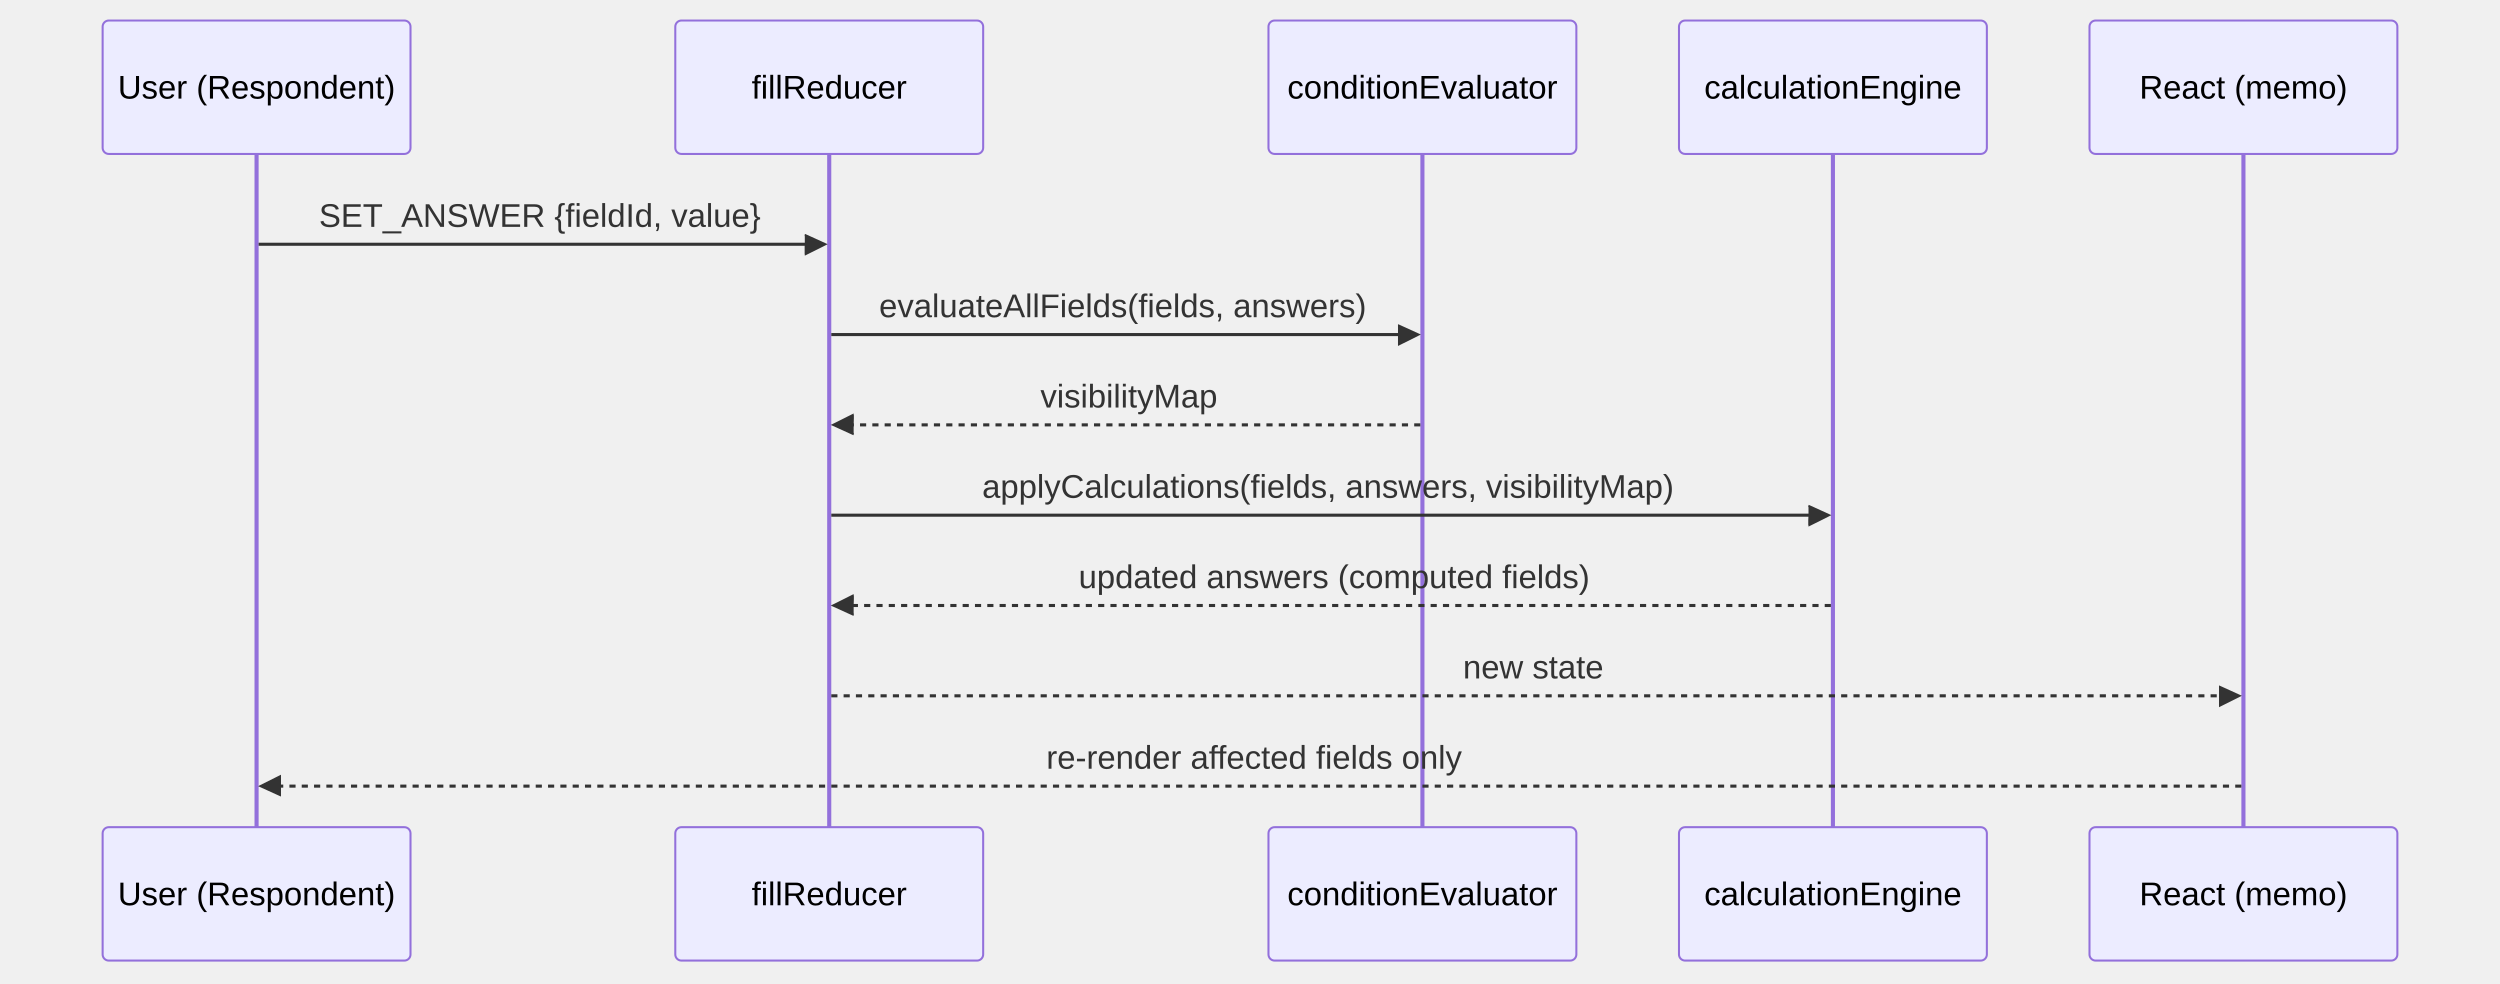
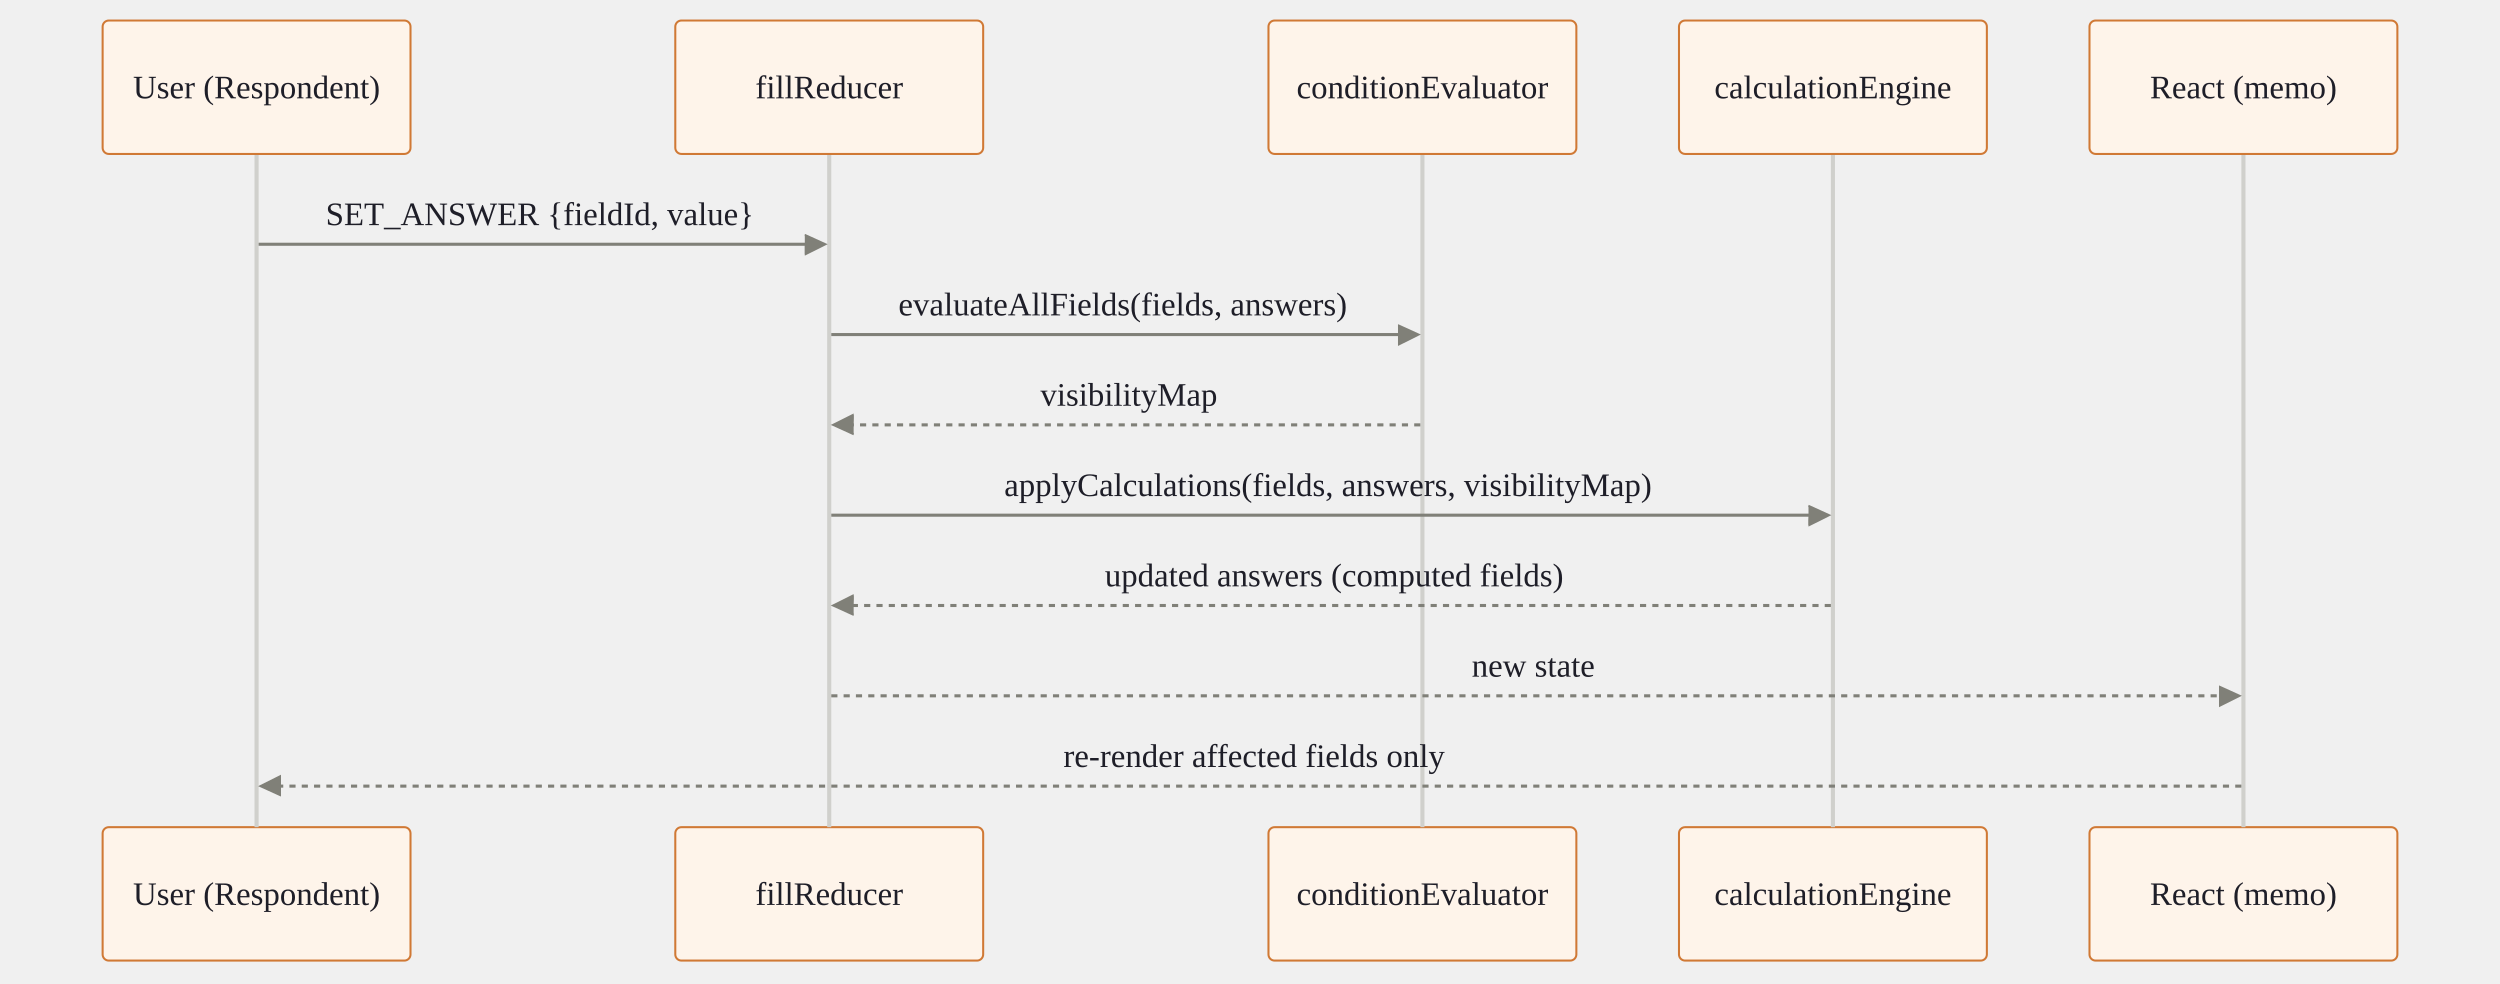
<svg xmlns="http://www.w3.org/2000/svg" id="my-svg" width="100%" style="max-width: 1218px; background-color: white;" viewBox="-50 -10 1218 479" role="graphics-document document" aria-roledescription="sequence">
  <g>
    <rect x="968" y="393" fill="#eaeaea" stroke="#666" width="150" height="65" name="React" rx="3" ry="3" class="actor actor-bottom" />
    <text x="1043" y="425.5" dominant-baseline="central" alignment-baseline="central" class="actor actor-box" style="text-anchor: middle; font-size: 16px; font-weight: 400;">
      <tspan x="1043" dy="0">React (memo)</tspan>
    </text>
  </g>
  <g>
    <rect x="768" y="393" fill="#eaeaea" stroke="#666" width="150" height="65" name="CA" rx="3" ry="3" class="actor actor-bottom" />
    <text x="843" y="425.5" dominant-baseline="central" alignment-baseline="central" class="actor actor-box" style="text-anchor: middle; font-size: 16px; font-weight: 400;">
      <tspan x="843" dy="0">calculationEngine</tspan>
    </text>
  </g>
  <g>
    <rect x="568" y="393" fill="#eaeaea" stroke="#666" width="150" height="65" name="CE" rx="3" ry="3" class="actor actor-bottom" />
    <text x="643" y="425.5" dominant-baseline="central" alignment-baseline="central" class="actor actor-box" style="text-anchor: middle; font-size: 16px; font-weight: 400;">
      <tspan x="643" dy="0">conditionEvaluator</tspan>
    </text>
  </g>
  <g>
    <rect x="279" y="393" fill="#eaeaea" stroke="#666" width="150" height="65" name="FR" rx="3" ry="3" class="actor actor-bottom" />
    <text x="354" y="425.5" dominant-baseline="central" alignment-baseline="central" class="actor actor-box" style="text-anchor: middle; font-size: 16px; font-weight: 400;">
      <tspan x="354" dy="0">fillReducer</tspan>
    </text>
  </g>
  <g>
    <rect x="0" y="393" fill="#eaeaea" stroke="#666" width="150" height="65" name="U" rx="3" ry="3" class="actor actor-bottom" />
    <text x="75" y="425.5" dominant-baseline="central" alignment-baseline="central" class="actor actor-box" style="text-anchor: middle; font-size: 16px; font-weight: 400;">
      <tspan x="75" dy="0">User (Respondent)</tspan>
    </text>
  </g>
  <g>
    <line id="actor4" x1="1043" y1="65" x2="1043" y2="393" class="actor-line 200" stroke-width="0.5px" stroke="#999" name="React" data-et="life-line" data-id="React" />
    <g id="root-4" data-et="participant" data-type="participant" data-id="React">
      <rect x="968" y="0" fill="#eaeaea" stroke="#666" width="150" height="65" name="React" rx="3" ry="3" class="actor actor-top" />
      <text x="1043" y="32.5" dominant-baseline="central" alignment-baseline="central" class="actor actor-box" style="text-anchor: middle; font-size: 16px; font-weight: 400;">
        <tspan x="1043" dy="0">React (memo)</tspan>
      </text>
    </g>
  </g>
  <g>
    <line id="actor3" x1="843" y1="65" x2="843" y2="393" class="actor-line 200" stroke-width="0.5px" stroke="#999" name="CA" data-et="life-line" data-id="CA" />
    <g id="root-3" data-et="participant" data-type="participant" data-id="CA">
      <rect x="768" y="0" fill="#eaeaea" stroke="#666" width="150" height="65" name="CA" rx="3" ry="3" class="actor actor-top" />
      <text x="843" y="32.5" dominant-baseline="central" alignment-baseline="central" class="actor actor-box" style="text-anchor: middle; font-size: 16px; font-weight: 400;">
        <tspan x="843" dy="0">calculationEngine</tspan>
      </text>
    </g>
  </g>
  <g>
    <line id="actor2" x1="643" y1="65" x2="643" y2="393" class="actor-line 200" stroke-width="0.5px" stroke="#999" name="CE" data-et="life-line" data-id="CE" />
    <g id="root-2" data-et="participant" data-type="participant" data-id="CE">
      <rect x="568" y="0" fill="#eaeaea" stroke="#666" width="150" height="65" name="CE" rx="3" ry="3" class="actor actor-top" />
      <text x="643" y="32.5" dominant-baseline="central" alignment-baseline="central" class="actor actor-box" style="text-anchor: middle; font-size: 16px; font-weight: 400;">
        <tspan x="643" dy="0">conditionEvaluator</tspan>
      </text>
    </g>
  </g>
  <g>
    <line id="actor1" x1="354" y1="65" x2="354" y2="393" class="actor-line 200" stroke-width="0.5px" stroke="#999" name="FR" data-et="life-line" data-id="FR" />
    <g id="root-1" data-et="participant" data-type="participant" data-id="FR">
      <rect x="279" y="0" fill="#eaeaea" stroke="#666" width="150" height="65" name="FR" rx="3" ry="3" class="actor actor-top" />
      <text x="354" y="32.5" dominant-baseline="central" alignment-baseline="central" class="actor actor-box" style="text-anchor: middle; font-size: 16px; font-weight: 400;">
        <tspan x="354" dy="0">fillReducer</tspan>
      </text>
    </g>
  </g>
  <g>
    <line id="actor0" x1="75" y1="65" x2="75" y2="393" class="actor-line 200" stroke-width="0.5px" stroke="#999" name="U" data-et="life-line" data-id="U" />
    <g id="root-0" data-et="participant" data-type="participant" data-id="U">
      <rect x="0" y="0" fill="#eaeaea" stroke="#666" width="150" height="65" name="U" rx="3" ry="3" class="actor actor-top" />
      <text x="75" y="32.5" dominant-baseline="central" alignment-baseline="central" class="actor actor-box" style="text-anchor: middle; font-size: 16px; font-weight: 400;">
        <tspan x="75" dy="0">User (Respondent)</tspan>
      </text>
    </g>
  </g>
-   <style>#my-svg{font-family:"trebuchet ms",verdana,arial,sans-serif;font-size:16px;fill:#333;}@keyframes edge-animation-frame{from{stroke-dashoffset:0;}}@keyframes dash{to{stroke-dashoffset:0;}}#my-svg .edge-animation-slow{stroke-dasharray:9,5!important;stroke-dashoffset:900;animation:dash 50s linear infinite;stroke-linecap:round;}#my-svg .edge-animation-fast{stroke-dasharray:9,5!important;stroke-dashoffset:900;animation:dash 20s linear infinite;stroke-linecap:round;}#my-svg .error-icon{fill:#552222;}#my-svg .error-text{fill:#552222;stroke:#552222;}#my-svg .edge-thickness-normal{stroke-width:1px;}#my-svg .edge-thickness-thick{stroke-width:3.5px;}#my-svg .edge-pattern-solid{stroke-dasharray:0;}#my-svg .edge-thickness-invisible{stroke-width:0;fill:none;}#my-svg .edge-pattern-dashed{stroke-dasharray:3;}#my-svg .edge-pattern-dotted{stroke-dasharray:2;}#my-svg .marker{fill:#333333;stroke:#333333;}#my-svg .marker.cross{stroke:#333333;}#my-svg svg{font-family:"trebuchet ms",verdana,arial,sans-serif;font-size:16px;}#my-svg p{margin:0;}#my-svg .actor{stroke:#9370DB;fill:#ECECFF;stroke-width:1;}#my-svg rect.actor.outer-path[data-look="neo"]{filter:drop-shadow(1px 2px 2px rgba(185, 185, 185, 1));}#my-svg rect.note[data-look="neo"]{stroke:#aaaa33;fill:#fff5ad;filter:drop-shadow(1px 2px 2px rgba(185, 185, 185, 1));}#my-svg text.actor&gt;tspan{fill:black;stroke:none;}#my-svg .actor-line{stroke:#9370DB;}#my-svg .innerArc{stroke-width:1.5;stroke-dasharray:none;}#my-svg .messageLine0{stroke-width:1.5;stroke-dasharray:none;stroke:#333;}#my-svg .messageLine1{stroke-width:1.5;stroke-dasharray:2,2;stroke:#333;}#my-svg [id$="-arrowhead"] path{fill:#333;stroke:#333;}#my-svg .sequenceNumber{fill:white;}#my-svg [id$="-sequencenumber"]{fill:#333;}#my-svg [id$="-crosshead"] path{fill:#333;stroke:#333;}#my-svg .messageText{fill:#333;stroke:none;}#my-svg .labelBox{stroke:#9370DB;fill:#ECECFF;filter:none;}#my-svg .labelText,#my-svg .labelText&gt;tspan{fill:black;stroke:none;}#my-svg .loopText,#my-svg .loopText&gt;tspan{fill:black;stroke:none;}#my-svg .sectionTitle,#my-svg .sectionTitle&gt;tspan{fill:black;stroke:none;}#my-svg .loopLine{stroke-width:2px;stroke-dasharray:2,2;stroke:#9370DB;fill:#9370DB;}#my-svg .note{stroke:#aaaa33;fill:#fff5ad;}#my-svg .noteText,#my-svg .noteText&gt;tspan{fill:black;stroke:none;font-weight:normal;}#my-svg .activation0{fill:#f4f4f4;stroke:#666;}#my-svg .activation1{fill:#f4f4f4;stroke:#666;}#my-svg .activation2{fill:#f4f4f4;stroke:#666;}#my-svg .actorPopupMenu{position:absolute;}#my-svg .actorPopupMenuPanel{position:absolute;fill:#ECECFF;box-shadow:0px 8px 16px 0px rgba(0,0,0,0.2);filter:drop-shadow(3px 5px 2px rgb(0 0 0 / 0.4));}#my-svg .actor-man circle,#my-svg line{fill:#ECECFF;stroke-width:2px;}#my-svg g rect.rect{filter:drop-shadow(1px 2px 2px rgba(185, 185, 185, 1));stroke:#9370DB;}#my-svg .node .neo-node{stroke:#9370DB;}#my-svg [data-look="neo"].node rect,#my-svg [data-look="neo"].cluster rect,#my-svg [data-look="neo"].node polygon{stroke:#9370DB;filter:drop-shadow(1px 2px 2px rgba(185, 185, 185, 1));}#my-svg [data-look="neo"].node path{stroke:#9370DB;stroke-width:1px;}#my-svg [data-look="neo"].node .outer-path{filter:drop-shadow(1px 2px 2px rgba(185, 185, 185, 1));}#my-svg [data-look="neo"].node .neo-line path{stroke:#9370DB;filter:none;}#my-svg [data-look="neo"].node circle{stroke:#9370DB;filter:drop-shadow(1px 2px 2px rgba(185, 185, 185, 1));}#my-svg [data-look="neo"].node circle .state-start{fill:#000000;}#my-svg [data-look="neo"].icon-shape .icon{fill:#9370DB;filter:drop-shadow(1px 2px 2px rgba(185, 185, 185, 1));}#my-svg [data-look="neo"].icon-shape .icon-neo path{stroke:#9370DB;filter:drop-shadow(1px 2px 2px rgba(185, 185, 185, 1));}#my-svg :root{--mermaid-font-family:"trebuchet ms",verdana,arial,sans-serif;}</style>
+   <style>#my-svg{font-size:13px;fill:#1e1e28;}@keyframes edge-animation-frame{from{stroke-dashoffset:0;}}@keyframes dash{to{stroke-dashoffset:0;}}#my-svg .edge-animation-slow{stroke-dasharray:9,5!important;stroke-dashoffset:900;animation:dash 50s linear infinite;stroke-linecap:round;}#my-svg .edge-animation-fast{stroke-dasharray:9,5!important;stroke-dashoffset:900;animation:dash 20s linear infinite;stroke-linecap:round;}#my-svg .error-icon{fill:hsl(210, 90.909%, 100%);}#my-svg .error-text{fill:#000000;stroke:#000000;}#my-svg .edge-thickness-normal{stroke-width:1px;}#my-svg .edge-thickness-thick{stroke-width:3.5px;}#my-svg .edge-pattern-solid{stroke-dasharray:0;}#my-svg .edge-thickness-invisible{stroke-width:0;fill:none;}#my-svg .edge-pattern-dashed{stroke-dasharray:3;}#my-svg .edge-pattern-dotted{stroke-dasharray:2;}#my-svg .marker{fill:#050507;stroke:#050507;}#my-svg .marker.cross{stroke:#050507;}#my-svg svg{font-size:13px;}#my-svg p{margin:0;}#my-svg .actor{stroke:#d07935;fill:#fef4ea;stroke-width:1;}#my-svg rect.actor.outer-path[data-look="neo"]{filter:drop-shadow( 1px 2px 2px rgba(185,185,185,1));}#my-svg rect.note[data-look="neo"]{stroke:#ca9a2a;fill:#fef9e8;filter:drop-shadow( 1px 2px 2px rgba(185,185,185,1));}#my-svg text.actor&gt;tspan{fill:#1e1e28;stroke:none;}#my-svg .actor-line{stroke:#d0d0cc;}#my-svg .innerArc{stroke-width:1.5;stroke-dasharray:none;}#my-svg .messageLine0{stroke-width:1.5;stroke-dasharray:none;stroke:#808078;}#my-svg .messageLine1{stroke-width:1.5;stroke-dasharray:2,2;stroke:#808078;}#my-svg [id$="-arrowhead"] path{fill:#808078;stroke:#808078;}#my-svg .sequenceNumber{fill:#fafaf8;}#my-svg [id$="-sequencenumber"]{fill:#808078;}#my-svg [id$="-crosshead"] path{fill:#808078;stroke:#808078;}#my-svg .messageText{fill:#1e1e28;stroke:none;}#my-svg .labelBox{stroke:#d0d0cc;fill:#f7f7f5;filter:none;}#my-svg .labelText,#my-svg .labelText&gt;tspan{fill:#1e1e28;stroke:none;}#my-svg .loopText,#my-svg .loopText&gt;tspan{fill:#1e1e28;stroke:none;}#my-svg .sectionTitle,#my-svg .sectionTitle&gt;tspan{fill:#1e1e28;stroke:none;}#my-svg .loopLine{stroke-width:2px;stroke-dasharray:2,2;stroke:#d0d0cc;fill:#d0d0cc;}#my-svg .note{stroke:#ca9a2a;fill:#fef9e8;}#my-svg .noteText,#my-svg .noteText&gt;tspan{fill:#333;stroke:none;font-weight:normal;}#my-svg .activation0{fill:#fde8d0;stroke:#d07935;}#my-svg .activation1{fill:#fde8d0;stroke:#d07935;}#my-svg .activation2{fill:#fde8d0;stroke:#d07935;}#my-svg .actorPopupMenu{position:absolute;}#my-svg .actorPopupMenuPanel{position:absolute;fill:#fef4ea;box-shadow:0px 8px 16px 0px rgba(0,0,0,0.2);filter:drop-shadow(3px 5px 2px rgb(0 0 0 / 0.4));}#my-svg .actor-man circle,#my-svg line{fill:#fef4ea;stroke-width:2px;}#my-svg g rect.rect{filter:drop-shadow( 1px 2px 2px rgba(185,185,185,1));stroke:#d07935;}#my-svg .node .neo-node{stroke:#d07935;}#my-svg [data-look="neo"].node rect,#my-svg [data-look="neo"].cluster rect,#my-svg [data-look="neo"].node polygon{stroke:url(#my-svg-gradient);filter:drop-shadow( 1px 2px 2px rgba(185,185,185,1));}#my-svg [data-look="neo"].node path{stroke:url(#my-svg-gradient);stroke-width:1px;}#my-svg [data-look="neo"].node .outer-path{filter:drop-shadow( 1px 2px 2px rgba(185,185,185,1));}#my-svg [data-look="neo"].node .neo-line path{stroke:#d07935;filter:none;}#my-svg [data-look="neo"].node circle{stroke:url(#my-svg-gradient);filter:drop-shadow( 1px 2px 2px rgba(185,185,185,1));}#my-svg [data-look="neo"].node circle .state-start{fill:#000000;}#my-svg [data-look="neo"].icon-shape .icon{fill:url(#my-svg-gradient);filter:drop-shadow( 1px 2px 2px rgba(185,185,185,1));}#my-svg [data-look="neo"].icon-shape .icon-neo path{stroke:url(#my-svg-gradient);filter:drop-shadow( 1px 2px 2px rgba(185,185,185,1));}#my-svg :root{--mermaid-font-family:"trebuchet ms",verdana,arial,sans-serif;}</style>
  <g />
  <defs>
    <symbol id="my-svg-computer" width="24" height="24">
      <path transform="scale(.5)" d="M2 2v13h20v-13h-20zm18 11h-16v-9h16v9zm-10.228 6l.466-1h3.524l.467 1h-4.457zm14.228 3h-24l2-6h2.104l-1.33 4h18.45l-1.297-4h2.073l2 6zm-5-10h-14v-7h14v7z" />
    </symbol>
  </defs>
  <defs>
    <symbol id="my-svg-database" fill-rule="evenodd" clip-rule="evenodd">
      <path transform="scale(.5)" d="M12.258.001l.256.004.255.005.253.008.251.01.249.012.247.015.246.016.242.019.241.02.239.023.236.024.233.027.231.028.229.031.225.032.223.034.22.036.217.038.214.04.211.041.208.043.205.045.201.046.198.048.194.05.191.051.187.053.183.054.18.056.175.057.172.059.168.06.163.061.16.063.155.064.15.066.074.033.073.033.071.034.07.034.069.035.068.035.067.035.066.035.064.036.064.036.062.036.06.036.06.037.058.037.058.037.055.038.055.038.053.038.052.038.051.039.05.039.048.039.047.039.045.04.044.04.043.04.041.04.04.041.039.041.037.041.036.041.034.041.033.042.032.042.03.042.029.042.027.042.026.043.024.043.023.043.021.043.02.043.018.044.017.043.015.044.013.044.012.044.011.045.009.044.007.045.006.045.004.045.002.045.001.045v17l-.001.045-.002.045-.004.045-.006.045-.007.045-.009.044-.011.045-.012.044-.013.044-.015.044-.017.043-.018.044-.02.043-.021.043-.023.043-.024.043-.026.043-.027.042-.029.042-.03.042-.032.042-.033.042-.034.041-.036.041-.037.041-.039.041-.04.041-.041.04-.043.04-.044.04-.045.04-.047.039-.048.039-.05.039-.051.039-.052.038-.053.038-.055.038-.055.038-.058.037-.058.037-.06.037-.06.036-.062.036-.064.036-.064.036-.066.035-.067.035-.068.035-.069.035-.07.034-.071.034-.073.033-.074.033-.15.066-.155.064-.16.063-.163.061-.168.06-.172.059-.175.057-.18.056-.183.054-.187.053-.191.051-.194.05-.198.048-.201.046-.205.045-.208.043-.211.041-.214.04-.217.038-.22.036-.223.034-.225.032-.229.031-.231.028-.233.027-.236.024-.239.023-.241.02-.242.019-.246.016-.247.015-.249.012-.251.01-.253.008-.255.005-.256.004-.258.001-.258-.001-.256-.004-.255-.005-.253-.008-.251-.01-.249-.012-.247-.015-.245-.016-.243-.019-.241-.02-.238-.023-.236-.024-.234-.027-.231-.028-.228-.031-.226-.032-.223-.034-.22-.036-.217-.038-.214-.04-.211-.041-.208-.043-.204-.045-.201-.046-.198-.048-.195-.05-.19-.051-.187-.053-.184-.054-.179-.056-.176-.057-.172-.059-.167-.06-.164-.061-.159-.063-.155-.064-.151-.066-.074-.033-.072-.033-.072-.034-.07-.034-.069-.035-.068-.035-.067-.035-.066-.035-.064-.036-.063-.036-.062-.036-.061-.036-.06-.037-.058-.037-.057-.037-.056-.038-.055-.038-.053-.038-.052-.038-.051-.039-.049-.039-.049-.039-.046-.039-.046-.04-.044-.04-.043-.04-.041-.04-.04-.041-.039-.041-.037-.041-.036-.041-.034-.041-.033-.042-.032-.042-.03-.042-.029-.042-.027-.042-.026-.043-.024-.043-.023-.043-.021-.043-.02-.043-.018-.044-.017-.043-.015-.044-.013-.044-.012-.044-.011-.045-.009-.044-.007-.045-.006-.045-.004-.045-.002-.045-.001-.045v-17l.001-.045.002-.045.004-.045.006-.045.007-.045.009-.044.011-.045.012-.044.013-.044.015-.044.017-.043.018-.044.02-.043.021-.043.023-.043.024-.043.026-.043.027-.042.029-.042.03-.042.032-.042.033-.042.034-.041.036-.041.037-.041.039-.041.04-.041.041-.04.043-.04.044-.04.046-.04.046-.039.049-.039.049-.039.051-.039.052-.038.053-.038.055-.038.056-.038.057-.037.058-.037.06-.037.061-.036.062-.036.063-.036.064-.036.066-.035.067-.035.068-.035.069-.035.07-.034.072-.034.072-.033.074-.033.151-.066.155-.064.159-.063.164-.061.167-.06.172-.059.176-.057.179-.056.184-.054.187-.053.19-.051.195-.05.198-.048.201-.046.204-.045.208-.043.211-.041.214-.04.217-.038.22-.036.223-.034.226-.032.228-.031.231-.028.234-.027.236-.024.238-.023.241-.02.243-.019.245-.016.247-.015.249-.012.251-.01.253-.008.255-.005.256-.004.258-.001.258.001zm-9.258 20.499v.01l.001.021.003.021.004.022.005.021.006.022.007.022.009.023.01.022.011.023.012.023.013.023.015.023.016.024.017.023.018.024.019.024.021.024.022.025.023.024.024.025.052.049.056.05.061.051.066.051.07.051.075.051.079.052.084.052.088.052.092.052.097.052.102.051.105.052.11.052.114.051.119.051.123.051.127.05.131.05.135.05.139.048.144.049.147.047.152.047.155.047.16.045.163.045.167.043.171.043.176.041.178.041.183.039.187.039.19.037.194.035.197.035.202.033.204.031.209.03.212.029.216.027.219.025.222.024.226.021.23.02.233.018.236.016.24.015.243.012.246.01.249.008.253.005.256.004.259.001.26-.001.257-.004.254-.005.25-.008.247-.011.244-.012.241-.014.237-.016.233-.018.231-.021.226-.021.224-.024.22-.026.216-.027.212-.028.21-.031.205-.031.202-.034.198-.034.194-.036.191-.037.187-.039.183-.04.179-.04.175-.042.172-.043.168-.044.163-.045.16-.046.155-.046.152-.047.148-.048.143-.049.139-.049.136-.05.131-.05.126-.05.123-.051.118-.052.114-.051.11-.052.106-.052.101-.052.096-.052.092-.052.088-.053.083-.051.079-.052.074-.052.07-.051.065-.051.06-.051.056-.05.051-.05.023-.024.023-.025.021-.024.02-.024.019-.024.018-.024.017-.024.015-.023.014-.024.013-.023.012-.023.01-.023.01-.022.008-.022.006-.022.006-.022.004-.022.004-.021.001-.021.001-.021v-4.127l-.077.055-.08.053-.083.054-.085.053-.087.052-.09.052-.093.051-.095.05-.097.05-.1.049-.102.049-.105.048-.106.047-.109.047-.111.046-.114.045-.115.045-.118.044-.12.043-.122.042-.124.042-.126.041-.128.04-.13.04-.132.038-.134.038-.135.037-.138.037-.139.035-.142.035-.143.034-.144.033-.147.032-.148.031-.15.03-.151.03-.153.029-.154.027-.156.027-.158.026-.159.025-.161.024-.162.023-.163.022-.165.021-.166.02-.167.019-.169.018-.169.017-.171.016-.173.015-.173.014-.175.013-.175.012-.177.011-.178.01-.179.008-.179.008-.181.006-.182.005-.182.004-.184.003-.184.002h-.37l-.184-.002-.184-.003-.182-.004-.182-.005-.181-.006-.179-.008-.179-.008-.178-.01-.176-.011-.176-.012-.175-.013-.173-.014-.172-.015-.171-.016-.17-.017-.169-.018-.167-.019-.166-.02-.165-.021-.163-.022-.162-.023-.161-.024-.159-.025-.157-.026-.156-.027-.155-.027-.153-.029-.151-.03-.15-.03-.148-.031-.146-.032-.145-.033-.143-.034-.141-.035-.14-.035-.137-.037-.136-.037-.134-.038-.132-.038-.13-.04-.128-.04-.126-.041-.124-.042-.122-.042-.12-.044-.117-.043-.116-.045-.113-.045-.112-.046-.109-.047-.106-.047-.105-.048-.102-.049-.1-.049-.097-.05-.095-.05-.093-.052-.09-.051-.087-.052-.085-.053-.083-.054-.08-.054-.077-.054v4.127zm0-5.654v.011l.001.021.003.021.004.021.005.022.006.022.007.022.009.022.01.022.011.023.012.023.013.023.015.024.016.023.017.024.018.024.019.024.021.024.022.024.023.025.024.024.052.05.056.05.061.05.066.051.07.051.075.052.079.051.084.052.088.052.092.052.097.052.102.052.105.052.11.051.114.051.119.052.123.05.127.051.131.05.135.049.139.049.144.048.147.048.152.047.155.046.16.045.163.045.167.044.171.042.176.042.178.04.183.04.187.038.19.037.194.036.197.034.202.033.204.032.209.03.212.028.216.027.219.025.222.024.226.022.23.02.233.018.236.016.24.014.243.012.246.01.249.008.253.006.256.003.259.001.26-.001.257-.003.254-.006.25-.008.247-.01.244-.012.241-.015.237-.016.233-.018.231-.02.226-.022.224-.024.22-.025.216-.027.212-.029.21-.03.205-.032.202-.033.198-.035.194-.036.191-.037.187-.039.183-.039.179-.041.175-.042.172-.043.168-.044.163-.045.16-.045.155-.047.152-.047.148-.048.143-.048.139-.05.136-.049.131-.05.126-.051.123-.051.118-.051.114-.052.11-.052.106-.052.101-.052.096-.052.092-.052.088-.052.083-.052.079-.052.074-.051.07-.052.065-.051.06-.05.056-.051.051-.049.023-.025.023-.024.021-.025.02-.024.019-.024.018-.024.017-.024.015-.023.014-.023.013-.024.012-.022.01-.023.01-.023.008-.022.006-.022.006-.022.004-.021.004-.022.001-.021.001-.021v-4.139l-.077.054-.08.054-.083.054-.085.052-.087.053-.09.051-.093.051-.095.051-.097.05-.1.049-.102.049-.105.048-.106.047-.109.047-.111.046-.114.045-.115.044-.118.044-.12.044-.122.042-.124.042-.126.041-.128.04-.13.039-.132.039-.134.038-.135.037-.138.036-.139.036-.142.035-.143.033-.144.033-.147.033-.148.031-.15.03-.151.03-.153.028-.154.028-.156.027-.158.026-.159.025-.161.024-.162.023-.163.022-.165.021-.166.02-.167.019-.169.018-.169.017-.171.016-.173.015-.173.014-.175.013-.175.012-.177.011-.178.009-.179.009-.179.007-.181.007-.182.005-.182.004-.184.003-.184.002h-.37l-.184-.002-.184-.003-.182-.004-.182-.005-.181-.007-.179-.007-.179-.009-.178-.009-.176-.011-.176-.012-.175-.013-.173-.014-.172-.015-.171-.016-.17-.017-.169-.018-.167-.019-.166-.02-.165-.021-.163-.022-.162-.023-.161-.024-.159-.025-.157-.026-.156-.027-.155-.028-.153-.028-.151-.03-.15-.03-.148-.031-.146-.033-.145-.033-.143-.033-.141-.035-.14-.036-.137-.036-.136-.037-.134-.038-.132-.039-.13-.039-.128-.04-.126-.041-.124-.042-.122-.043-.12-.043-.117-.044-.116-.044-.113-.046-.112-.046-.109-.046-.106-.047-.105-.048-.102-.049-.1-.049-.097-.05-.095-.051-.093-.051-.09-.051-.087-.053-.085-.052-.083-.054-.08-.054-.077-.054v4.139zm0-5.666v.011l.001.02.003.022.004.021.005.022.006.021.007.022.009.023.01.022.011.023.012.023.013.023.015.023.016.024.017.024.018.023.019.024.021.025.022.024.023.024.024.025.052.05.056.05.061.05.066.051.07.051.075.052.079.051.084.052.088.052.092.052.097.052.102.052.105.051.11.052.114.051.119.051.123.051.127.05.131.05.135.05.139.049.144.048.147.048.152.047.155.046.16.045.163.045.167.043.171.043.176.042.178.04.183.04.187.038.19.037.194.036.197.034.202.033.204.032.209.03.212.028.216.027.219.025.222.024.226.021.23.02.233.018.236.017.24.014.243.012.246.01.249.008.253.006.256.003.259.001.26-.001.257-.003.254-.006.25-.008.247-.01.244-.013.241-.014.237-.016.233-.018.231-.02.226-.022.224-.024.22-.025.216-.027.212-.029.21-.03.205-.032.202-.033.198-.035.194-.036.191-.037.187-.039.183-.039.179-.041.175-.042.172-.043.168-.044.163-.045.16-.045.155-.047.152-.047.148-.048.143-.049.139-.049.136-.049.131-.051.126-.05.123-.051.118-.052.114-.051.11-.052.106-.052.101-.052.096-.052.092-.052.088-.052.083-.052.079-.052.074-.052.07-.051.065-.051.06-.051.056-.05.051-.049.023-.025.023-.025.021-.024.02-.024.019-.024.018-.024.017-.024.015-.023.014-.024.013-.023.012-.023.01-.022.01-.023.008-.022.006-.022.006-.022.004-.022.004-.021.001-.021.001-.021v-4.153l-.077.054-.08.054-.083.053-.085.053-.087.053-.09.051-.093.051-.095.051-.097.05-.1.049-.102.048-.105.048-.106.048-.109.046-.111.046-.114.046-.115.044-.118.044-.12.043-.122.043-.124.042-.126.041-.128.04-.13.039-.132.039-.134.038-.135.037-.138.036-.139.036-.142.034-.143.034-.144.033-.147.032-.148.032-.15.03-.151.03-.153.028-.154.028-.156.027-.158.026-.159.024-.161.024-.162.023-.163.023-.165.021-.166.02-.167.019-.169.018-.169.017-.171.016-.173.015-.173.014-.175.013-.175.012-.177.01-.178.01-.179.009-.179.007-.181.006-.182.006-.182.004-.184.003-.184.001-.185.001-.185-.001-.184-.001-.184-.003-.182-.004-.182-.006-.181-.006-.179-.007-.179-.009-.178-.01-.176-.01-.176-.012-.175-.013-.173-.014-.172-.015-.171-.016-.17-.017-.169-.018-.167-.019-.166-.02-.165-.021-.163-.023-.162-.023-.161-.024-.159-.024-.157-.026-.156-.027-.155-.028-.153-.028-.151-.03-.15-.03-.148-.032-.146-.032-.145-.033-.143-.034-.141-.034-.14-.036-.137-.036-.136-.037-.134-.038-.132-.039-.13-.039-.128-.041-.126-.041-.124-.041-.122-.043-.12-.043-.117-.044-.116-.044-.113-.046-.112-.046-.109-.046-.106-.048-.105-.048-.102-.048-.1-.05-.097-.049-.095-.051-.093-.051-.09-.052-.087-.052-.085-.053-.083-.053-.08-.054-.077-.054v4.153zm8.74-8.179l-.257.004-.254.005-.25.008-.247.011-.244.012-.241.014-.237.016-.233.018-.231.021-.226.022-.224.023-.22.026-.216.027-.212.028-.21.031-.205.032-.202.033-.198.034-.194.036-.191.038-.187.038-.183.04-.179.041-.175.042-.172.043-.168.043-.163.045-.16.046-.155.046-.152.048-.148.048-.143.048-.139.049-.136.05-.131.05-.126.051-.123.051-.118.051-.114.052-.11.052-.106.052-.101.052-.096.052-.092.052-.088.052-.083.052-.079.052-.074.051-.07.052-.065.051-.06.05-.056.05-.051.05-.023.025-.023.024-.021.024-.02.025-.019.024-.018.024-.017.023-.015.024-.014.023-.013.023-.012.023-.01.023-.01.022-.008.022-.006.023-.006.021-.004.022-.004.021-.001.021-.001.021.001.021.001.021.004.021.004.022.006.021.006.023.008.022.01.022.01.023.012.023.013.023.014.023.015.024.017.023.018.024.019.024.02.025.021.024.023.024.023.025.051.05.056.05.06.05.065.051.07.052.074.051.079.052.083.052.088.052.092.052.096.052.101.052.106.052.11.052.114.052.118.051.123.051.126.051.131.05.136.05.139.049.143.048.148.048.152.048.155.046.16.046.163.045.168.043.172.043.175.042.179.041.183.04.187.038.191.038.194.036.198.034.202.033.205.032.21.031.212.028.216.027.22.026.224.023.226.022.231.021.233.018.237.016.241.014.244.012.247.011.25.008.254.005.257.004.26.001.26-.001.257-.004.254-.005.25-.008.247-.011.244-.012.241-.014.237-.016.233-.018.231-.021.226-.022.224-.023.22-.026.216-.027.212-.028.21-.031.205-.032.202-.033.198-.034.194-.036.191-.038.187-.038.183-.04.179-.041.175-.042.172-.043.168-.043.163-.045.16-.046.155-.046.152-.048.148-.048.143-.048.139-.049.136-.05.131-.05.126-.051.123-.051.118-.051.114-.052.11-.052.106-.052.101-.052.096-.052.092-.052.088-.052.083-.052.079-.052.074-.051.07-.052.065-.051.06-.05.056-.05.051-.05.023-.025.023-.024.021-.024.02-.025.019-.024.018-.024.017-.023.015-.024.014-.023.013-.023.012-.023.01-.023.01-.022.008-.022.006-.023.006-.021.004-.022.004-.021.001-.021.001-.021-.001-.021-.001-.021-.004-.021-.004-.022-.006-.021-.006-.023-.008-.022-.01-.022-.01-.023-.012-.023-.013-.023-.014-.023-.015-.024-.017-.023-.018-.024-.019-.024-.02-.025-.021-.024-.023-.024-.023-.025-.051-.05-.056-.05-.06-.05-.065-.051-.07-.052-.074-.051-.079-.052-.083-.052-.088-.052-.092-.052-.096-.052-.101-.052-.106-.052-.11-.052-.114-.052-.118-.051-.123-.051-.126-.051-.131-.05-.136-.05-.139-.049-.143-.048-.148-.048-.152-.048-.155-.046-.16-.046-.163-.045-.168-.043-.172-.043-.175-.042-.179-.041-.183-.04-.187-.038-.191-.038-.194-.036-.198-.034-.202-.033-.205-.032-.21-.031-.212-.028-.216-.027-.22-.026-.224-.023-.226-.022-.231-.021-.233-.018-.237-.016-.241-.014-.244-.012-.247-.011-.25-.008-.254-.005-.257-.004-.26-.001-.26.001z" />
    </symbol>
  </defs>
  <defs>
    <symbol id="my-svg-clock" width="24" height="24">
      <path transform="scale(.5)" d="M12 2c5.514 0 10 4.486 10 10s-4.486 10-10 10-10-4.486-10-10 4.486-10 10-10zm0-2c-6.627 0-12 5.373-12 12s5.373 12 12 12 12-5.373 12-12-5.373-12-12-12zm5.848 12.459c.202.038.202.333.001.372-1.907.361-6.045 1.111-6.547 1.111-.719 0-1.301-.582-1.301-1.301 0-.512.77-5.447 1.125-7.445.034-.192.312-.181.343.014l.985 6.238 5.394 1.011z" />
    </symbol>
  </defs>
  <defs>
    <marker id="my-svg-arrowhead" refX="7.9" refY="5" markerUnits="userSpaceOnUse" markerWidth="12" markerHeight="12" orient="auto-start-reverse">
      <path d="M -1 0 L 10 5 L 0 10 z" />
    </marker>
  </defs>
  <defs>
    <marker id="my-svg-crosshead" markerWidth="15" markerHeight="8" orient="auto" refX="4" refY="4.5">
      <path fill="none" stroke="#000000" stroke-width="1pt" d="M 1,2 L 6,7 M 6,2 L 1,7" style="stroke-dasharray: 0, 0;" />
    </marker>
  </defs>
  <defs>
    <marker id="my-svg-filled-head" refX="15.5" refY="7" markerWidth="20" markerHeight="28" orient="auto">
      <path d="M 18,7 L9,13 L14,7 L9,1 Z" />
    </marker>
  </defs>
  <defs>
    <marker id="my-svg-sequencenumber" refX="15" refY="15" markerWidth="60" markerHeight="40" orient="auto">
      <circle cx="15" cy="15" r="6" />
    </marker>
  </defs>
  <defs>
    <marker id="my-svg-solidTopArrowHead" refX="7.9" refY="7.25" markerUnits="userSpaceOnUse" markerWidth="12" markerHeight="12" orient="auto-start-reverse">
      <path d="M 0 0 L 10 8 L 0 8 z" />
    </marker>
  </defs>
  <defs>
    <marker id="my-svg-solidBottomArrowHead" refX="7.9" refY="0.75" markerUnits="userSpaceOnUse" markerWidth="12" markerHeight="12" orient="auto-start-reverse">
      <path d="M 0 0 L 10 0 L 0 8 z" />
    </marker>
  </defs>
  <defs>
    <marker id="my-svg-stickTopArrowHead" refX="7.5" refY="7" markerUnits="userSpaceOnUse" markerWidth="12" markerHeight="12" orient="auto-start-reverse">
      <path d="M 0 0 L 7 7" stroke="black" stroke-width="1.5" fill="none" />
    </marker>
  </defs>
  <defs>
    <marker id="my-svg-stickBottomArrowHead" refX="7.5" refY="0" markerUnits="userSpaceOnUse" markerWidth="12" markerHeight="12" orient="auto-start-reverse">
      <path d="M 0 7 L 7 0" stroke="black" stroke-width="1.5" fill="none" />
    </marker>
  </defs>
  <text x="213" y="80" text-anchor="middle" dominant-baseline="middle" alignment-baseline="middle" class="messageText" dy="1em" style="font-size: 16px; font-weight: 400;">SET_ANSWER {fieldId, value}</text>
  <line x1="76" y1="109" x2="350" y2="109" class="messageLine0" data-et="message" data-id="i0" data-from="U" data-to="FR" stroke-width="2" stroke="none" marker-end="url(#my-svg-arrowhead)" style="fill: none;" />
  <text x="497" y="124" text-anchor="middle" dominant-baseline="middle" alignment-baseline="middle" class="messageText" dy="1em" style="font-size: 16px; font-weight: 400;">evaluateAllFields(fields, answers)</text>
  <line x1="355" y1="153" x2="639" y2="153" class="messageLine0" data-et="message" data-id="i1" data-from="FR" data-to="CE" stroke-width="2" stroke="none" marker-end="url(#my-svg-arrowhead)" style="fill: none;" />
  <text x="500" y="168" text-anchor="middle" dominant-baseline="middle" alignment-baseline="middle" class="messageText" dy="1em" style="font-size: 16px; font-weight: 400;">visibilityMap</text>
  <line x1="642" y1="197" x2="358" y2="197" class="messageLine1" data-et="message" data-id="i2" data-from="CE" data-to="FR" stroke-width="2" stroke="none" marker-end="url(#my-svg-arrowhead)" style="stroke-dasharray: 3, 3; fill: none;" />
  <text x="597" y="212" text-anchor="middle" dominant-baseline="middle" alignment-baseline="middle" class="messageText" dy="1em" style="font-size: 16px; font-weight: 400;">applyCalculations(fields, answers, visibilityMap)</text>
  <line x1="355" y1="241" x2="839" y2="241" class="messageLine0" data-et="message" data-id="i3" data-from="FR" data-to="CA" stroke-width="2" stroke="none" marker-end="url(#my-svg-arrowhead)" style="fill: none;" />
  <text x="600" y="256" text-anchor="middle" dominant-baseline="middle" alignment-baseline="middle" class="messageText" dy="1em" style="font-size: 16px; font-weight: 400;">updated answers (computed fields)</text>
  <line x1="842" y1="285" x2="358" y2="285" class="messageLine1" data-et="message" data-id="i4" data-from="CA" data-to="FR" stroke-width="2" stroke="none" marker-end="url(#my-svg-arrowhead)" style="stroke-dasharray: 3, 3; fill: none;" />
  <text x="697" y="300" text-anchor="middle" dominant-baseline="middle" alignment-baseline="middle" class="messageText" dy="1em" style="font-size: 16px; font-weight: 400;">new state</text>
  <line x1="355" y1="329" x2="1039" y2="329" class="messageLine1" data-et="message" data-id="i5" data-from="FR" data-to="React" stroke-width="2" stroke="none" marker-end="url(#my-svg-arrowhead)" style="stroke-dasharray: 3, 3; fill: none;" />
  <text x="561" y="344" text-anchor="middle" dominant-baseline="middle" alignment-baseline="middle" class="messageText" dy="1em" style="font-size: 16px; font-weight: 400;">re-render affected fields only</text>
  <line x1="1042" y1="373" x2="79" y2="373" class="messageLine1" data-et="message" data-id="i6" data-from="React" data-to="U" stroke-width="2" stroke="none" marker-end="url(#my-svg-arrowhead)" style="stroke-dasharray: 3, 3; fill: none;" />
</svg>
